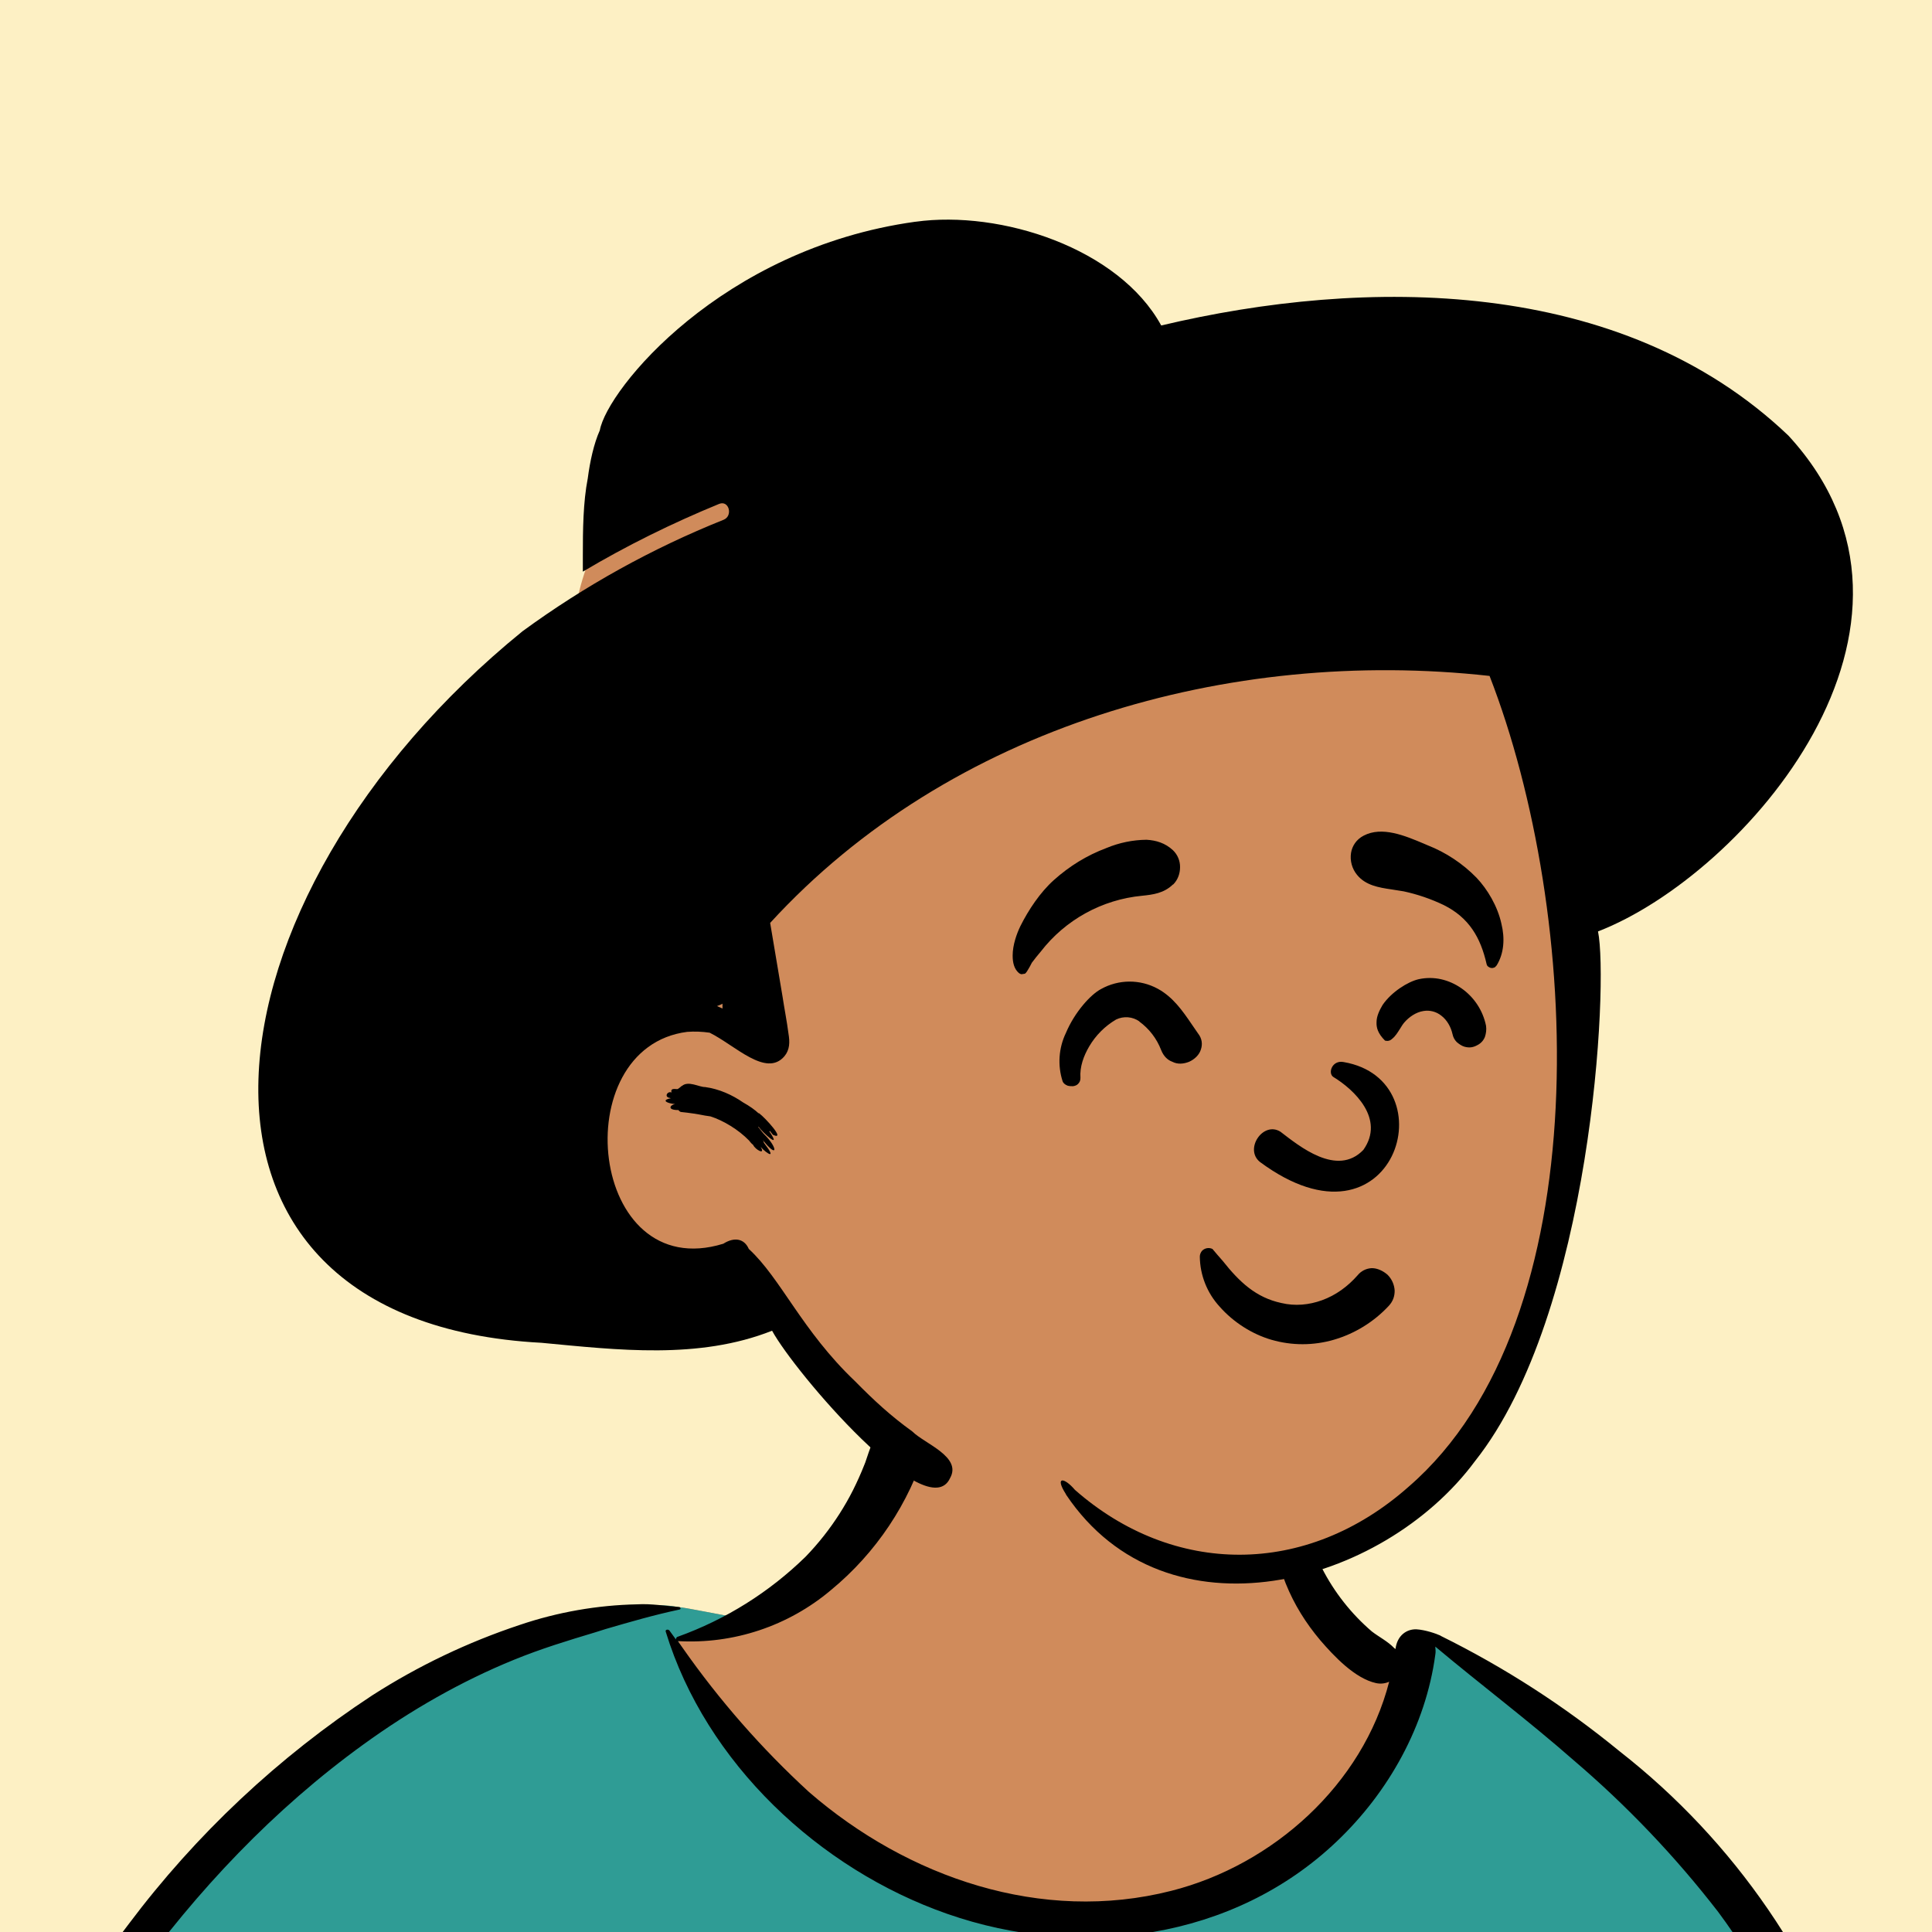
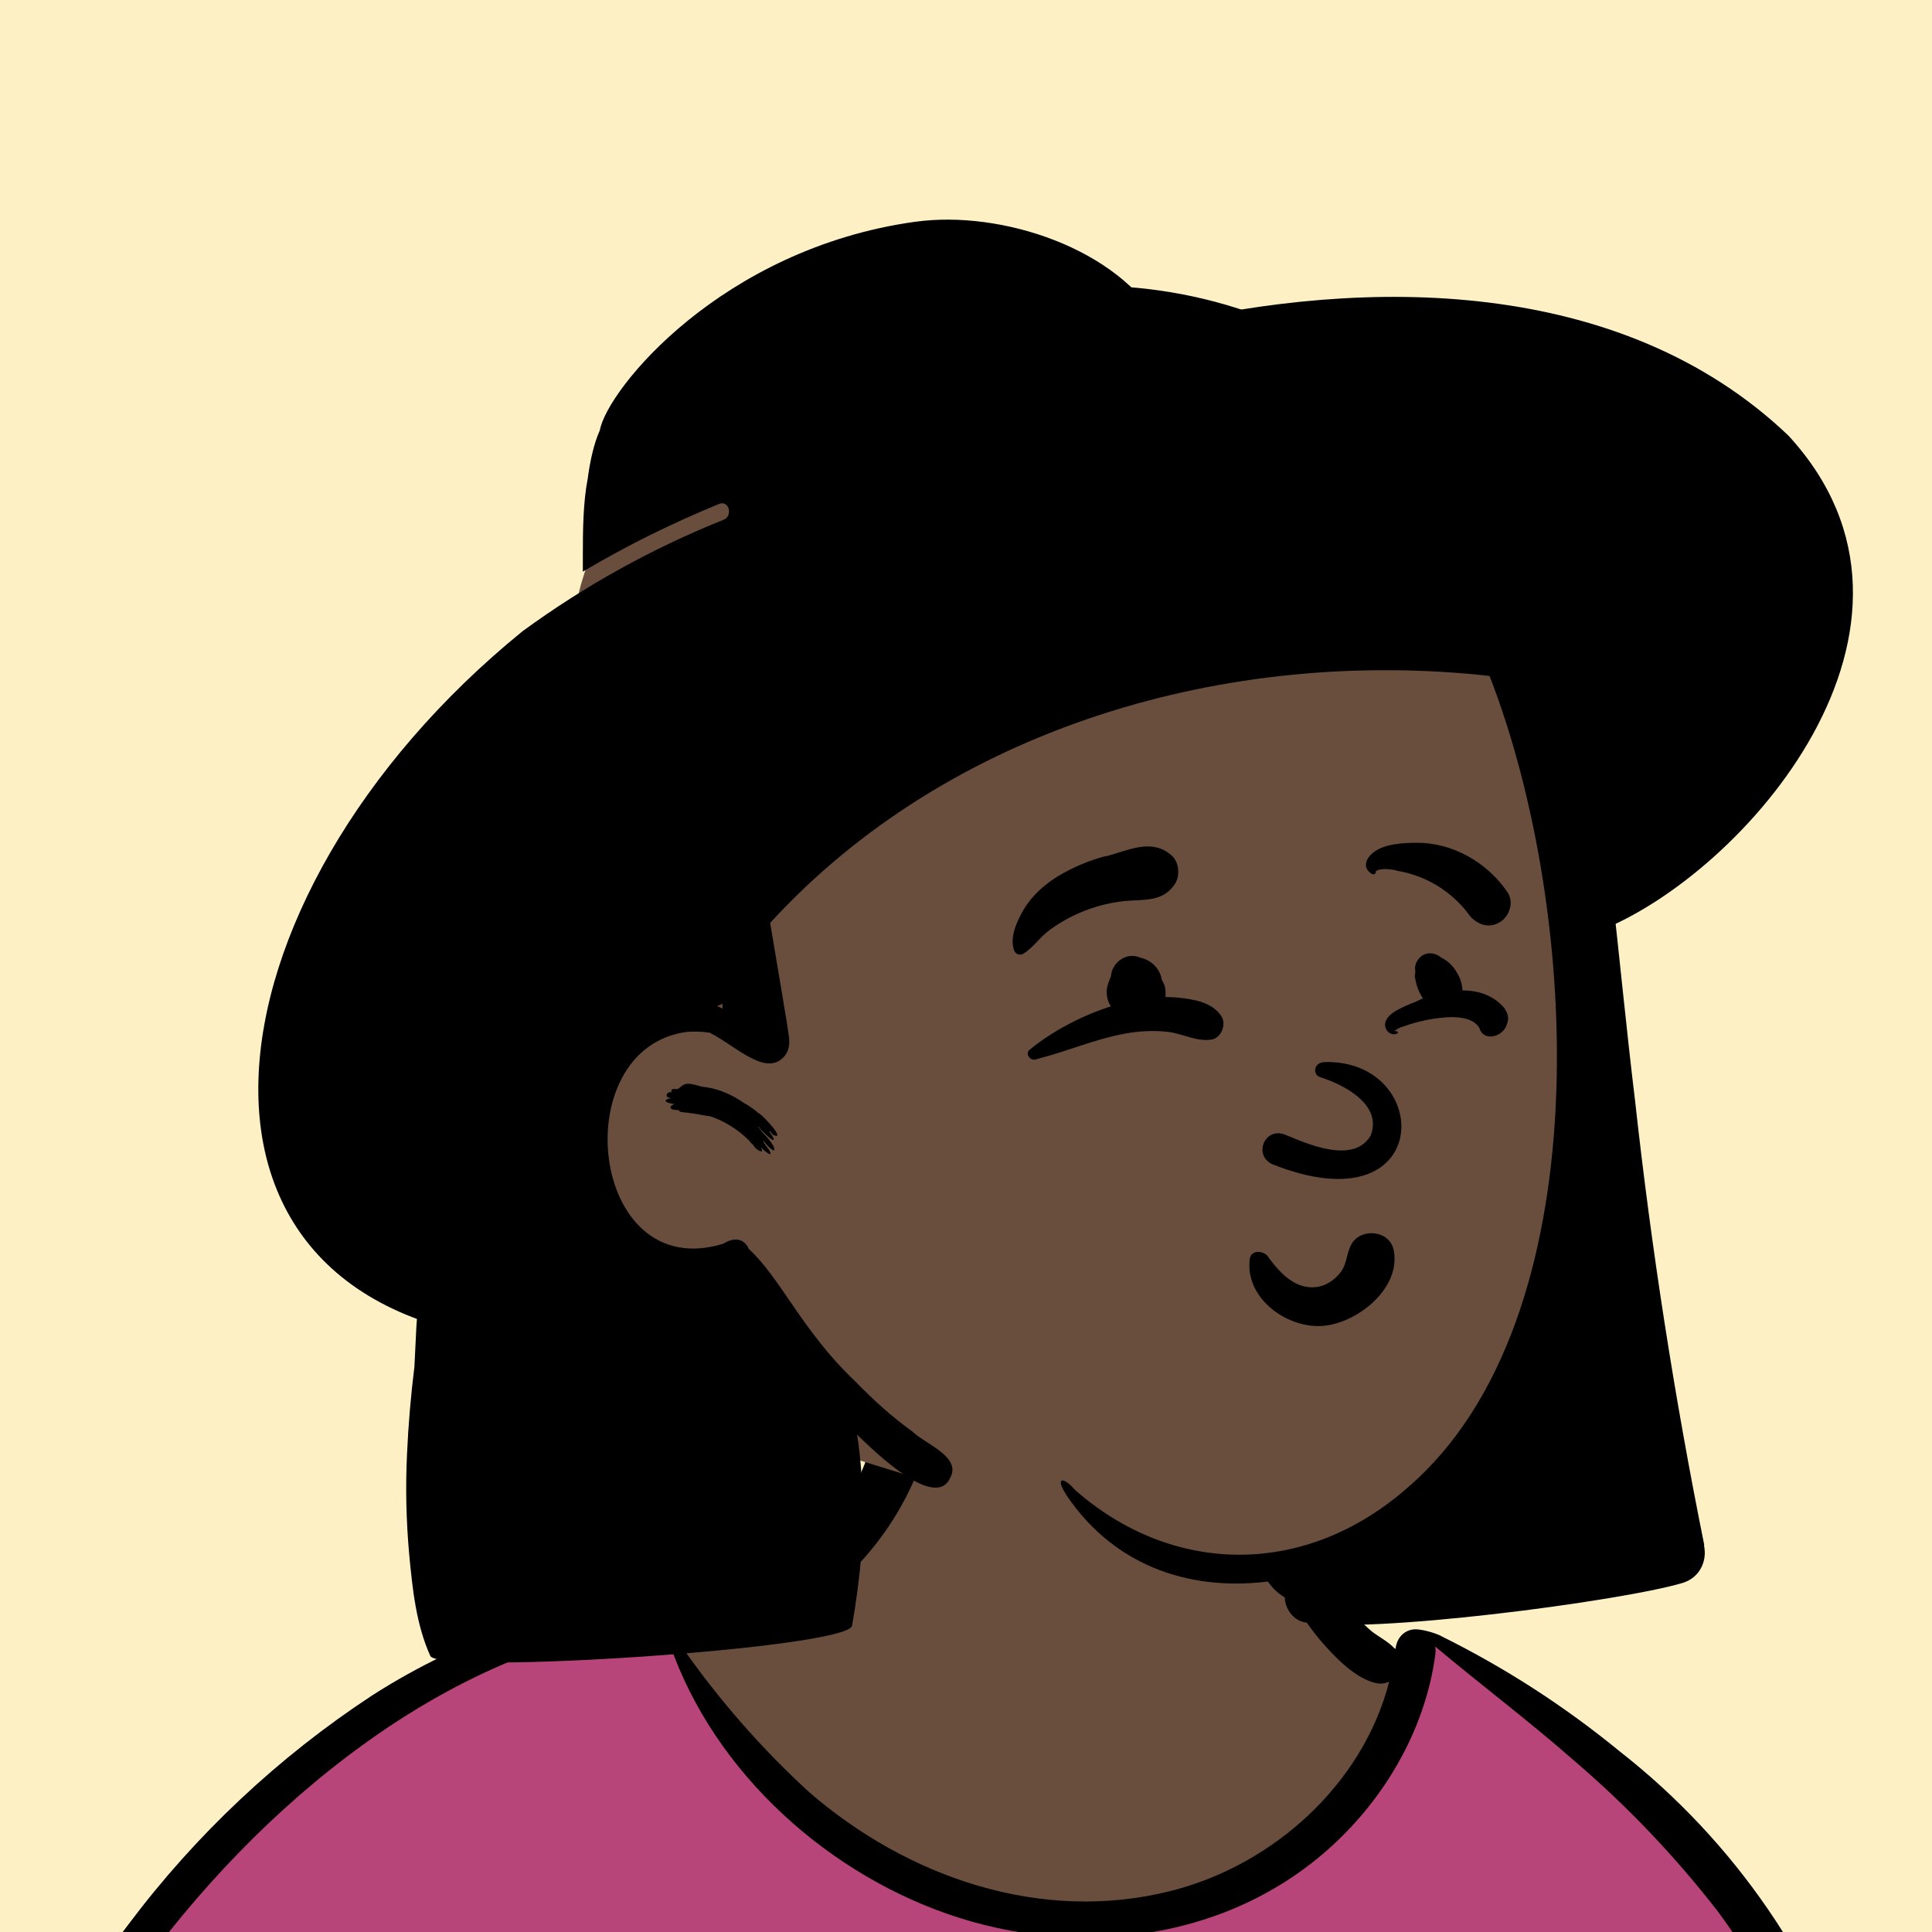
<svg xmlns="http://www.w3.org/2000/svg" viewBox="0 0 704 704" fill="none" shape-rendering="auto">
  <mask id="viewboxMask">
    <rect width="704" height="704" rx="0" ry="0" x="0" y="0" fill="#fff" />
  </mask>
  <g mask="url(#viewboxMask)">
    <rect fill="#fdf0c4" width="704" height="704" x="0" y="0" />
    <g fill-rule="evenodd" clip-rule="evenodd">
-       <path d="M705.3 1074a2351.1 2351.1 0 0 1-15.6-101c-1-7.7-2.5-16.4 2.7-22 7.3-8 14-14.8 14.8-26.2.8-10.7-2.8-22.4-5-32.8a809.4 809.4 0 0 0-17.3-64.7c-6.6-21.7-13.9-43.2-21.3-64.6-6.9-20-13.5-40.3-22.5-59.5-17-36.5-46-63.5-81.6-81.6-9-4.5-27-20.5-36.3-24-8.5-3.4-8.5 6.3-16.9 2.6-6.7-2.9-13-6.7-16.7-13.2-4-7-14.3-16.9-15.9-25-3.3-17.4.3-32.2-12-45.3a90 90 0 0 0-41.1-23.8c-33.7-9.3-78.5-2.8-98.8 28.5-9.7 14.9-13 33-26.2 45.1-11.4 10.7-8.8 18-23.6 23.4-.9.3-23.6-4.5-24.4-4.2-16.2-3.5-31.7 6.2-46.5 11.8a325.4 325.4 0 0 0-63 32.3 399.2 399.2 0 0 0-102.3 98.5 482.5 482.5 0 0 0-76.4 161c-1.7 6.4-3.5 13-1.5 19.4 1.7 5.3 5.4 9.2 9.8 12.4 6 4.3 18 7 17.7 15.7-.1 6.6-2.4 13.5-3.5 20-1.3 7.7-2.3 15.5-3.4 23.2-4.8 35.4-8.6 71-10.3 106.6a920 920 0 0 0-.5 106c.1 2.3.8 4.5 2 6.2-1 .4-1.2 2.4.1 2.7l2.7.5a12 12 0 0 0 7 2.4l5.5.2c19.3 4 38.6 7.9 58.1 10.8 23.8 3.5 47.6 6.3 71.5 8.7 49.2 4.8 98 3.2 147.1.6a1877 1877 0 0 1 147.4-2c49.2 1.4 98.4 3.5 147.6 4.4 55 1 110-.5 164.8-5 7.5-.5 12.2-6.5 10.7-14-8.9-44.7-19-89.1-27-134Z" fill="#d08b5b" />
-       <path d="m201 597.5 1.2-.4c14.5-5.7 29.6-14.8 45.4-11.4.5-.2 10.8 1.9 17.9 3.2l-6.7 7L247 598c40.7 67.1 88.8 100.7 144.3 100.7 55.5 0 97.7-33.6 126.4-100.7l4-1c.4 0 1 .2 1.5.4 9.3 3.6 27.4 19.6 36.3 24.1 35.6 18 64.5 45 81.6 81.6 8.7 18.6 15.2 38 21.8 57.5l.7 2c7.4 21.4 14.7 43 21.3 64.6 6.3 20.4 12 41 16.6 61.8l.7 2.9c2.2 10.4 5.8 22 5 32.8a29 29 0 0 1-3 10.7l-80.4 29 38.4 261.3c-35.1 1.5-70.3 2-105.5 1.3-49.2-.9-98.4-3-147.6-4.3-47.7-1.2-95.3-.7-143 1.7l-12 .6a946.3 946.3 0 0 1-139.5-1l-3.1-.3v-38.3l16.3-212.9-83-15.6-81.3-39.5a21.7 21.7 0 0 1-5.6-8.8c-1.9-6-.5-12 1-18l.5-1.3a492.8 492.8 0 0 1 76.4-161A399.3 399.3 0 0 1 138 629.7c19.8-13 40.9-23.9 63-32.3Z" fill="#2f9c95" />
+       <path d="M705.3 1074a2351.1 2351.1 0 0 1-15.6-101c-1-7.7-2.5-16.4 2.7-22 7.3-8 14-14.8 14.8-26.2.8-10.7-2.8-22.4-5-32.8a809.4 809.4 0 0 0-17.3-64.7c-6.6-21.7-13.9-43.2-21.3-64.6-6.9-20-13.5-40.3-22.5-59.5-17-36.5-46-63.5-81.6-81.6-9-4.5-27-20.5-36.3-24-8.5-3.4-8.5 6.3-16.9 2.6-6.7-2.9-13-6.7-16.7-13.2-4-7-14.3-16.9-15.9-25-3.3-17.4.3-32.2-12-45.3a90 90 0 0 0-41.1-23.8c-33.7-9.3-78.5-2.8-98.8 28.5-9.7 14.9-13 33-26.2 45.1-11.4 10.7-8.8 18-23.6 23.4-.9.3-23.6-4.5-24.4-4.2-16.2-3.5-31.7 6.2-46.5 11.8a325.4 325.4 0 0 0-63 32.3 399.2 399.2 0 0 0-102.3 98.5 482.5 482.5 0 0 0-76.4 161c-1.7 6.4-3.5 13-1.5 19.4 1.7 5.3 5.4 9.2 9.8 12.4 6 4.3 18 7 17.7 15.7-.1 6.6-2.4 13.5-3.5 20-1.3 7.7-2.3 15.5-3.4 23.2-4.8 35.4-8.6 71-10.3 106.6a920 920 0 0 0-.5 106c.1 2.3.8 4.5 2 6.2-1 .4-1.2 2.4.1 2.7l2.7.5a12 12 0 0 0 7 2.4l5.5.2c19.3 4 38.6 7.9 58.1 10.8 23.8 3.5 47.6 6.3 71.5 8.7 49.2 4.8 98 3.2 147.1.6a1877 1877 0 0 1 147.4-2c49.2 1.4 98.4 3.5 147.6 4.4 55 1 110-.5 164.8-5 7.5-.5 12.2-6.5 10.7-14-8.9-44.7-19-89.1-27-134Z" fill="#694d3d" />
+       <path d="m201 597.5 1.2-.4c14.5-5.7 29.6-14.8 45.4-11.4.5-.2 10.8 1.9 17.9 3.2l-6.7 7L247 598c40.7 67.1 88.8 100.7 144.3 100.7 55.5 0 97.7-33.6 126.4-100.7l4-1c.4 0 1 .2 1.5.4 9.3 3.6 27.4 19.6 36.3 24.1 35.6 18 64.5 45 81.6 81.6 8.7 18.6 15.2 38 21.8 57.5l.7 2c7.4 21.4 14.7 43 21.3 64.6 6.3 20.4 12 41 16.6 61.8l.7 2.9c2.2 10.4 5.8 22 5 32.8a29 29 0 0 1-3 10.7l-80.4 29 38.4 261.3c-35.1 1.5-70.3 2-105.5 1.3-49.2-.9-98.4-3-147.6-4.3-47.7-1.2-95.3-.7-143 1.7l-12 .6a946.3 946.3 0 0 1-139.5-1l-3.1-.3v-38.3l16.3-212.9-83-15.6-81.3-39.5a21.7 21.7 0 0 1-5.6-8.8c-1.9-6-.5-12 1-18l.5-1.3a492.8 492.8 0 0 1 76.4-161A399.3 399.3 0 0 1 138 629.7c19.8-13 40.9-23.9 63-32.3Z" fill="#b8457a" />
      <path d="M232.2 584.6c5.1-.3 10.3.6 15.4 1 .4.1.6.8 0 .9-9 1.9-18 4.5-26.9 7.1l-3.8 1.2c-10 3-19.8 6-29.6 10-19.4 7.9-37.8 18.5-54.8 30.8C67.2 682.8 20 754.3-9.9 828.3a526 526 0 0 0-24.3 77c-.4 1.6-2 5.4-1 7 .7 1.3 3.6 2.1 5 2.9l4.5 2.3 25.2 12.9 2.3 1.1c38 18.6 78.4 34.4 121 35.5l.4-3.7a342 342 0 0 1 9.9-60c.3-1 1.6-.6 1.7.3 3 23.1 2 46.4 1 69.7-1.8 41-4.3 82.2-6.5 123.3-1.2 20.6-2.6 41-3.9 61.7-1.3 20.5-1.7 41.6-4.7 62-.6 4.6-6 7-10 6.6-4.4-.5-7.9-4.5-8-9 0-11.9 1.5-24 2.4-35.8l2.5-33.8c3.1-41.1 6.8-82.2 10.2-123.3a4771 4771 0 0 1 3.8-43.7C76.4 979.8 34.2 963-6.1 943.5c-.6 13.2-2 26.5-3.4 39.6-3.8 36.8-7.1 73.6-9.6 110.5a2254.2 2254.2 0 0 0-4.2 92.7l-.2 7c0 4.4-.5 8.5-4.3 11.7-3.7 3.3-8.9 3.5-12.6 0-5-4.6-4.2-10.9-4-17.1a1675.6 1675.6 0 0 1 1.8-47.2 1321 1321 0 0 1 10.5-109.5l2-14c3.5-26 7.5-52.7 15.5-77.9-3.1-1.5-6.2-3-9.3-4.7-5.5-2.7-11.2-5.4-16.6-8.4-4.2-2.5-7.9-5.8-9-10.8-1.4-5.5.6-11.5 2-16.9v-.4a502 502 0 0 1 26.6-80 523.2 523.2 0 0 1 67.8-117 353.8 353.8 0 0 1 88.7-83.3 239 239 0 0 1 53.8-25.7 142.6 142.6 0 0 1 42.8-7.5Zm90.1-66c6-6.5 18.1.2 15.2 8.8a108.2 108.2 0 0 1-34.7 52A79.4 79.4 0 0 1 247 598l1.7 2.4a321.1 321.1 0 0 0 46.1 52.6c36 31.2 84.8 48 132 36 37.1-9.4 69.8-38.8 79.4-76.2-1.3.6-3 .9-4.8.5-7.7-1.7-15.3-9.8-20.3-15.6-5.3-6.3-9.5-13-12.6-20.7-5.6-14-7.4-32.1.3-45.7 1-1.7 3-.7 3.3 1l.3 2.5c1.5 12.7 3.3 25 9.3 36.6a76 76 0 0 0 18.2 23.1c2.6 2 5.8 3.6 8.1 6l.5.4c.6-5 4.1-7.3 7.6-7.2 3.3.2 7.3 1.6 8.8 2.3l.1.1a341 341 0 0 1 65.1 42 259 259 0 0 1 88.4 129c7.5 25.3 11.8 51.4 16.3 77.4l2.8 16c4.2 23.9 8.9 48.4 18.4 70.7 2.5 5.7.6 11.1-5.5 13.4A1493 1493 0 0 1 688 953c3.7 16 6 32.5 8.7 48.5 6 34.1 13.2 68 19.4 102 3.2 17.5 6.1 35 9.3 52.3l4.7 25.2 2.4 13.6.1.7c.5 2.4 1 4.9.4 7.3-.8 2.7-2.9 4.6-4.8 6.6-1.6 1.6-3.8 1.6-5.7.7l-.7-.3c-3.4-1.6-6-3.2-7.3-7-.7-2.5-1-5.2-1.5-7.7a3535.6 3535.6 0 0 1-7.8-43.6l-1.6-9.1c-5.2-31.4-10.2-62.9-12.8-94.5-1-14-2.3-28.1-3.5-42.2l-.9-10.5c-1.1-13.3-2.5-27-2.7-40.5l-4.5 1.6L657 964c-5.5 2-12.5 6-18.4 5.2-2.9-.3-5-1.2-6.8-2.9 2 28.8 4.8 57.4 8.5 86a1965.7 1965.7 0 0 0 22 135c.6 3.2 1.4 6.4 1.9 9.6.5 3.7-.5 5.9-2.5 9-1.7 2.4-5 3.7-7.8 2-3.6-2.3-5.5-4.3-6.5-8.4-1-3.7-1.6-7.6-2.3-11.4a1654.2 1654.2 0 0 1-11.4-65.2c-7.8-52-12.7-104.4-15.2-156.8a1388 1388 0 0 1-1.4-77.8c0-13.3.5-26.6 1.4-39.9 1-13.4 3-26.5 4.8-39.8 0-.5.7-.5.7 0 .8 14.9 2.1 29.8 2.8 44.7.6 14.3.9 28.5 1.4 42.8.6 18.7 1.5 37.5 2.7 56.2a9.6 9.6 0 0 1 8.5-3.1c4.7-1 9.7-3.4 14.1-5l16.8-5.5 26.4-8.7a679 679 0 0 1-18-80.8l-2-12.3c-4-24.2-8.5-48.5-15.8-72a229.8 229.8 0 0 0-34.8-68.2 370.2 370.2 0 0 0-52.7-55.3C557 627 539.7 614 523 600c.1.9.2 2 0 3-3.5 25.9-17 50-35.8 67.9-37.7 36-93.6 43.4-142 26.5-46.7-16.3-88-55-102.6-102.8-.3-.8.8-1 1.3-.5l2.4 3.3c0-.4.2-.9.7-1a129 129 0 0 0 46.6-29.2 100.2 100.2 0 0 0 21.3-33.3l.4-1c1.7-5 3.2-10.2 7-14.2Z" fill="#000" />
    </g>
    <g transform="matrix(.99789 0 0 1 156 62)">
      <g fill-rule="evenodd" clip-rule="evenodd">
-         <path d="M418.6 283.2c-.4-22.4-.9-45.3-4.2-67.4a101.6 101.6 0 0 0-27.6-57c-32.7-33.5-80-41.7-124.2-49.2l-75.4-12.8c-23-4-47.6-10.1-70.8-4.6a73.6 73.6 0 0 0-30 16.6c-8.7 7.2-17.9 15-23.7 24.7a91.8 91.8 0 0 0-9.7 32.1 469.6 469.6 0 0 0 .7 167.7l1 5.7a60 60 0 0 0-3.7 20.7c.3 20.6 17.7 33.5 35.2 40.5 10.1 4 20.7 6.7 30.7 11.2a69 69 0 0 1 24.8 21.2 241 241 0 0 0 46.7 44.2c37.3 26.6 84.6 39.1 129.9 29.6 10.9-2.3 21.8-5.9 31.6-11.2a70.7 70.7 0 0 0 24.6-23.5c12-18 20.7-38.2 27.3-58.8 6.7-21 11.5-42 14-63.9 2.6-21.8 3.2-43.9 2.8-65.8Z" fill="#d08b5b" />
+         <path d="M407.3 307.8c-1.7-78.6-21.3-165.6-88.4-214.1-4.3-3.1-10.7-1.6-14.2 2-3 .5-5.6 2.2-7.4 5.5A4238.1 4238.1 0 0 1 172 314.9c-28.2 45.3-62.4 90.6-66.9 145.4-.8 1-8 9.3-3.8 8.7 1.9-1 3.8-1.8 5.8-2.4 5.4 7.8 17.8 6.6 20.8-2.3 10.2.3 20.4 3 30.2 6 24 7.5 48.3 15 72.8 20.7 80.6 21.4 167.3-5.9 173.7-99.9 8.7-12.2 4-66.5 2.7-83.3Z" fill="#694d3d" />
+         <path d="M466 501a1825.5 1825.5 0 0 1-25.3-162.2c-3.2-26.3-5.7-52.7-8.7-79-2.7-24.5-6-49.1-12.3-73-6-22.2-14.7-44.2-27.5-63.3a187 187 0 0 0-44.4-46.2A175.3 175.3 0 0 0 227 42.8c-6.5.7-12.8 1.8-19.1 3.3 2-.6 4-1.2 6-1.6.7-.2.4-1-.2-1C40.2 59.2-.6 360.9-4.3 421.7L-5 436a401.5 401.5 0 0 0-2.7 31.8c-.6 12.2-.3 24.5.8 36.7 1.2 12.5 2.5 25.4 7.7 36.9 3.2 7 152.4-2.7 154-11 3-17 4.7-34.3 3.7-51.5-.5-8.2-1.3-16.4-3-24.5-.6-2.2-1-6.3-2.3-9.6a1235 1235 0 0 1 44-75.8c32-51.7 66.1-102.4 92.3-157.5 13.2-27.6 26.1-56.8 32.3-87l1 .1c-.1.4 0 .8.3 1 28.5 19.8 47.6 49.6 59.9 81.6a305.5 305.5 0 0 1 20.3 117.2c-1.6 63.3-25.6 141.6-93.5 161.6a99.2 99.2 0 0 1-48.1 2.5c-7.5-1.5-14.8-4-21.6-7.6-7.5-4-13.7-9.6-20.7-14.2-6.4-4.3-14 4-10.3 10.3 8.2 13.9 25.7 22.4 40.8 26.6a113.2 113.2 0 0 0 53.3 1 20 20 0 0 0 9.6 15.5c.2 4 2.8 8 7 9 22.5 4.6 115.9-7.6 138.3-14.3 6-1.8 9.1-7.7 7.8-13.7" fill="#000" />
+       </g>
+     </g>
+     <g transform="matrix(.99789 0 0 1 156 62)">
+       <g fill-rule="evenodd" clip-rule="evenodd">
+         <path d="M418.6 283.2c-.4-22.4-.9-45.3-4.2-67.4a101.6 101.6 0 0 0-27.6-57c-32.7-33.5-80-41.7-124.2-49.2l-75.4-12.8c-23-4-47.6-10.1-70.8-4.6a73.6 73.6 0 0 0-30 16.6c-8.7 7.2-17.9 15-23.7 24.7a91.8 91.8 0 0 0-9.7 32.1 469.6 469.6 0 0 0 .7 167.7l1 5.7a60 60 0 0 0-3.7 20.7c.3 20.6 17.7 33.5 35.2 40.5 10.1 4 20.7 6.7 30.7 11.2a69 69 0 0 1 24.8 21.2 241 241 0 0 0 46.7 44.2c37.3 26.6 84.6 39.1 129.9 29.6 10.9-2.3 21.8-5.9 31.6-11.2a70.7 70.7 0 0 0 24.6-23.5c12-18 20.7-38.2 27.3-58.8 6.7-21 11.5-42 14-63.9 2.6-21.8 3.2-43.9 2.8-65.8Z" fill="#694d3d" />
        <path d="M178 18.8c31.1-4.3 74.2 9.6 89.7 37.8C342 39 435.5 38.5 496.7 96.7c63.8 69.1-16.3 160.2-69.5 180.7 3.9 18.8-2.2 139.3-44.9 193C348.5 516 269.6 537 233 482.7l-.2-.4c-4-6.3-.6-6.1 3.4-1.4 35.8 31.4 84.4 32 121.9-1.2 70.2-60.7 63-209.4 29.5-295.4-95.1-10.5-197 18.4-262.7 90l4.5 26.7c.7 4.6 1.6 9.1 2.2 13.7.5 3 .5 5.8-1.5 8.2-6.7 7.8-18-4-27.3-8.6-2.8-.4-5.5-.5-8.2-.3-44.7 5.7-35.9 92.3 13.2 77.2 4.1-2.6 7.7-1.8 9.3 1.9 11.7 10.7 19.4 29.8 38.8 48.2 6.9 7 13.1 12.7 20.9 18.3 4.5 4.5 18.2 9.2 13.8 17-8.2 17.9-56.5-38.2-65-53.7-26.8 10.6-56.5 7-84.2 4.4C-105 419.6-85.5 265.3 34.5 168a335.5 335.5 0 0 1 73.4-40.6c3.5-1.4 2-7.2-1.6-5.8-17.1 7-33.8 15.2-49.8 24.7v-5.7c0-9.6.1-19.6 1.8-28.3.8-6.1 2.2-12.6 4.4-17.5 2.7-14.9 44.4-66.2 115.2-76Zm-85.4 315c2.3-2.2 6.5.4 8.5.3 5.2.7 10 2.9 13.9 5.6 2.5 1.4 4.3 2.7 5.7 4v-.1l.2.1c2.1 1.5 10 10.1 5 7.8l-1.1-1.4-.2.2.3.4c4.2 6.4-3-.3-4.2-2.1h-.2l1.5 1.9.5.6.3.3c4.9 4.8 5 9.1-.6 2 .2.3.4.7.4 1l.3.4c4.5 5.8.9 3.7-1.3 1.3l-.2-.2c2 3.2-2 1-2.7-.7-.9-.7-1.3-1.4-1.5-1.6-3.9-4-9.4-7.3-14.1-8.8l-2-.3c-3-.6-5.8-1-8.7-1.3-.3 0-.7-.3-1-.7-4.3 0-3-1.9-1.2-2.2H90c-2.8-.3-4.7-1.3-1.9-2h.4l-.1-.2c-2.5-.3-.9-2.7.5-2-.6-2 2-1 2.3-1.3l.7-.5c.8-.6.4-.5.8-.6Zm15-30.1-.6.3-1.5.6 2 .9V303.7Z" fill="#000" />
      </g>
    </g>
    <g transform="translate(315 248)">
-       <path fill-rule="evenodd" clip-rule="evenodd" d="M171 240.2a40.7 40.7 0 0 1-22.7 0c-6.9-2-13.8-6.3-18.9-12.1a27.4 27.4 0 0 1-7.2-18.2c0-.8.3-1.4.7-2a3.3 3.3 0 0 1 3.9-.8 174.4 174.4 0 0 0 3.7 4.3c6.1 7.7 12.1 13.4 21.4 15.4 5 1.2 10.1.7 14.8-1 5-1.8 9.4-5 13-9.1a7 7 0 0 1 5.2-2.6c2 0 4.1 1 5.7 2.4a8.8 8.8 0 0 1 2.6 5.8c0 1.9-.5 3.8-2.2 5.6a44.3 44.3 0 0 1-20 12.3Zm-.2-95.8c7.6 4.6 19 15.3 11 26.6-9.6 10-23.4-1.4-30.2-6.6-6.3-4-13.3 6.3-7.5 11 49 36.3 69-29.8 30.5-36.4-4.2-.8-5.8 4-3.8 5.4Zm-70.6-20.2a8.4 8.4 0 0 0-8.5-.7 27.5 27.5 0 0 0-9.8 9.8c-2 3.4-3.5 7.4-3.2 11.5 0 1-.3 1.6-.9 2.2-.4.4-1 .7-1.8.8-.6 0-1.3 0-2-.2-1-.4-1.6-1-1.8-1.6a23.8 23.8 0 0 1 1.2-17.6c3.2-7.6 9-14 12.8-16a21.4 21.4 0 0 1 20.7-.1c5.5 3 9 8 12.4 13l2.2 3.2c1.6 2 1.7 4.1 1.1 5.9-.6 2-2.3 3.6-4.3 4.5-2 .8-4.2 1-6.1 0-1.7-.6-3.2-2-4.1-4.3a23.1 23.1 0 0 0-8-10.4Zm123.2 8.6c-1.6.9-3 1.1-4.8.6-1-.3-2-1-2.8-1.7a5.6 5.6 0 0 1-1.5-2.8c-.6-2.7-2-5.2-4.1-6.8a8.2 8.2 0 0 0-6.5-1.7c-2.7.4-5.3 2.2-7 4.2-.6.7-1 1.4-1.5 2.2-.9 1.4-1.7 2.8-3 3.8-.4.4-1 .7-1.7.7l-.8-.1c-2.7-2.7-3.2-4.8-3.1-6.8 0-2 1-4.2 2.2-6.2 3.2-4.7 9.2-8.5 13.2-9.4 5.6-1.2 11 .2 15.5 3.3a22 22 0 0 1 9 13.7c.2 1.4 0 2.8-.4 4a5.6 5.6 0 0 1-2.7 3Zm-111-58.5c-3.3 3.2-7.3 3.7-11.2 4.1a53 53 0 0 0-37 20.4 74.6 74.6 0 0 0-3.2 4 28 28 0 0 1-1.5 2.7c-.5.9-.8 1.1-1 1.3l-1.3.2a2 2 0 0 1-1-.5c-1.7-1.5-2.2-3.8-2.2-6.3 0-3.9 1.5-8 2.8-10.7 3-6 7.2-12.3 12.2-16.8 5.7-5.1 12-9 19.2-11.7a39 39 0 0 1 14.6-3c3.5.2 6.8 1.2 9.6 3.8A8.4 8.4 0 0 1 115 68c0 2.3-.8 4.6-2.5 6.3Zm117.8 29.6c-.2.4-.5.6-.8.7a2 2 0 0 1-2-.3c-.4-.2-.6-.6-.7-1-2.2-9.7-6.4-16.9-15.6-21.5a66 66 0 0 0-14.6-5l-4.4-.7c-4.8-.7-9.5-1.5-12.6-5.3a10.2 10.2 0 0 1-2.2-8c.4-2.5 1.9-4.9 4.6-6.3 6.7-3.5 15 0 21.9 2.9l1.4.6A51 51 0 0 1 223 71.8c4 4.2 7.7 10.4 9.1 16.8 1.3 5.3 1 10.8-1.8 15.3Z" fill="#000" />
+       <path fill-rule="evenodd" clip-rule="evenodd" d="M177.5 205.3c3.5-6 13.7-5 15.3 2 3.1 14.3-14 27.6-26.9 27.9-12.9.3-27.3-10.6-25.5-24.5.5-3.4 5-3 6.6-.9l.6.9c4.3 5.7 9.9 11.5 17.7 10.2 3.3-.6 6.2-2.7 8.2-5.3 2.4-3.1 2.1-7 4-10.3ZM95.6 100.6c1.8-.5 3.5-.3 5 .4a10 10 0 0 1 7.7 7.6l.1.4-.4-1c.2 1 1 2.1 1.4 3.2.3 1.2.4 2.7.3 4.1l3.3.1 1 .1c6 .6 12.5 1.6 16 6.7 2 2.9.1 8-3.5 8.6-5.6.9-10.4-2.2-16-2.8-5.2-.6-10.7-.3-15.9.7-10.7 2-20.5 6.3-31 9l-1.4.4c-1.8.4-3.8-2.1-2-3.6 8.3-6.8 19-12.4 29.6-15.8a9.4 9.4 0 0 1-1-8.3l.6-1.6.4-1c0-.6.2-1 .3-1.6v-.1a8.2 8.2 0 0 1 5.5-5.5Zm106.7.4c2.2-2.3 5.5-2 7.8-.1l.4.2a13 13 0 0 1 5.3 5.2 13 13 0 0 1 2.1 6.6c5.6 0 10.9 1.6 15 6.1 1.2 1.5 2.1 3.7 1.4 5.6l-.4 1.2c-1.4 3.7-7.5 5.8-9.6 1.5v-.2c-2.3-5.2-10.8-4.7-15.3-4.1a58.3 58.3 0 0 0-12.5 3l-1 .3c-.6.2-3.6 1.8-1.8 1.4.5 0 1 .7.4.9-2.2 1-4.5-1-4.4-3.4.3-4 6.8-6.3 9.9-7.7h.2l3.7-1.7a18 18 0 0 1-2.8-7.2c-.2-.7-.2-1.3 0-2v-1.4l-.1-.2c0-1.5.7-3 1.7-4Zm-36.6 43.4c8.8 2.7 23.3 10.1 18.7 21.5-6.4 10.5-23.3 2.8-31.5-.6-7.4-2.4-11.2 8-4.1 11 59 23.4 58.7-38.2 19-37.3-4.3.1-4.4 4.5-2 5.4Zm-78-80.3 1.5-.4c7.8-2.2 15.8-6.1 22.7 0 2.7 2.3 3.2 7.3 1.3 10.3-4.4 6.7-11 5.7-18.1 6.3a56.3 56.3 0 0 0-27.5 10.5c-3.6 2.5-6 6.5-9.7 8.7-1.4.9-3 0-3.4-1.3-1.7-4.8 1.2-10.8 3.6-14.9 3-5 7.5-9 12.4-12A66.8 66.8 0 0 1 87.7 64Zm113.5-5c13.1-.1 25.8 7.2 33.1 18 2.5 3.6.7 9-2.9 11-4 2.4-8.3.7-11-2.6l-.1-.2a41 41 0 0 0-26.2-16l-1-.3c-1.6-.2-3.4-.5-4.8-.2-.7 0-1.4.3-2 .7.2.6-.5 1.4-1.3 1-3.2-1.8-2.8-5-.1-7.4 3.8-3.6 11.3-4 16.3-4Z" fill="#000" />
    </g>
    <g transform="translate(279 400)" />
    <g transform="translate(179 343)" />
    <g transform="translate(203 303)" />
  </g>
</svg>
